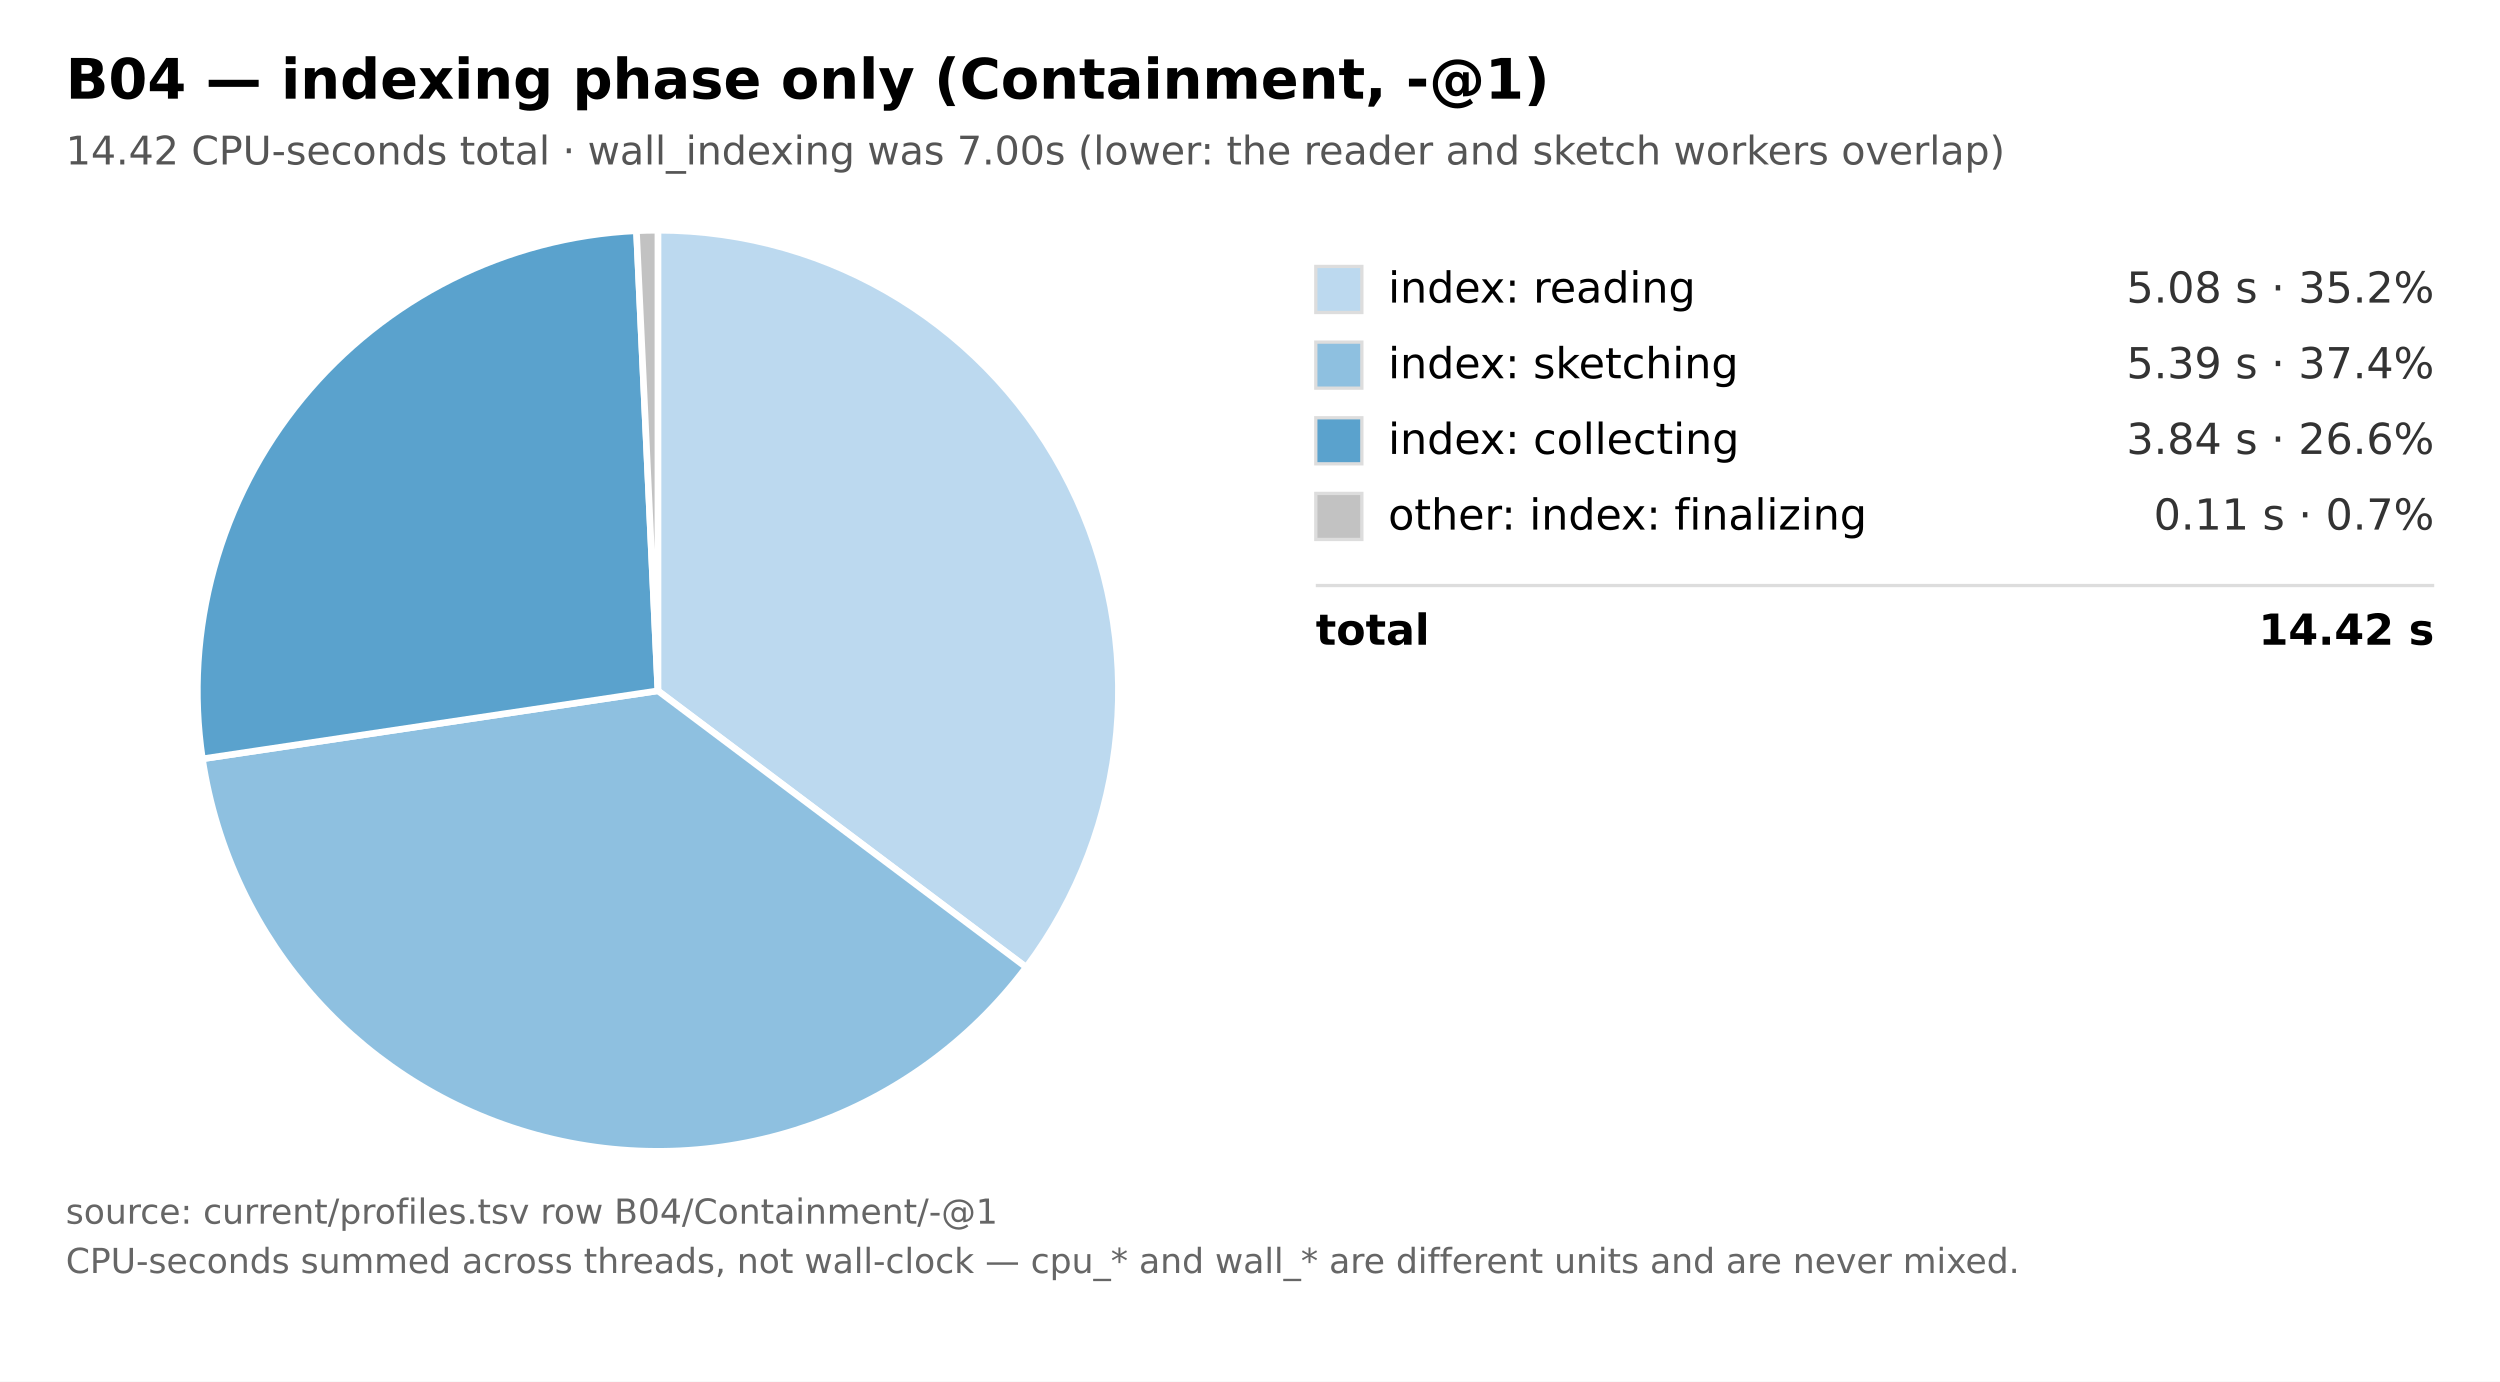
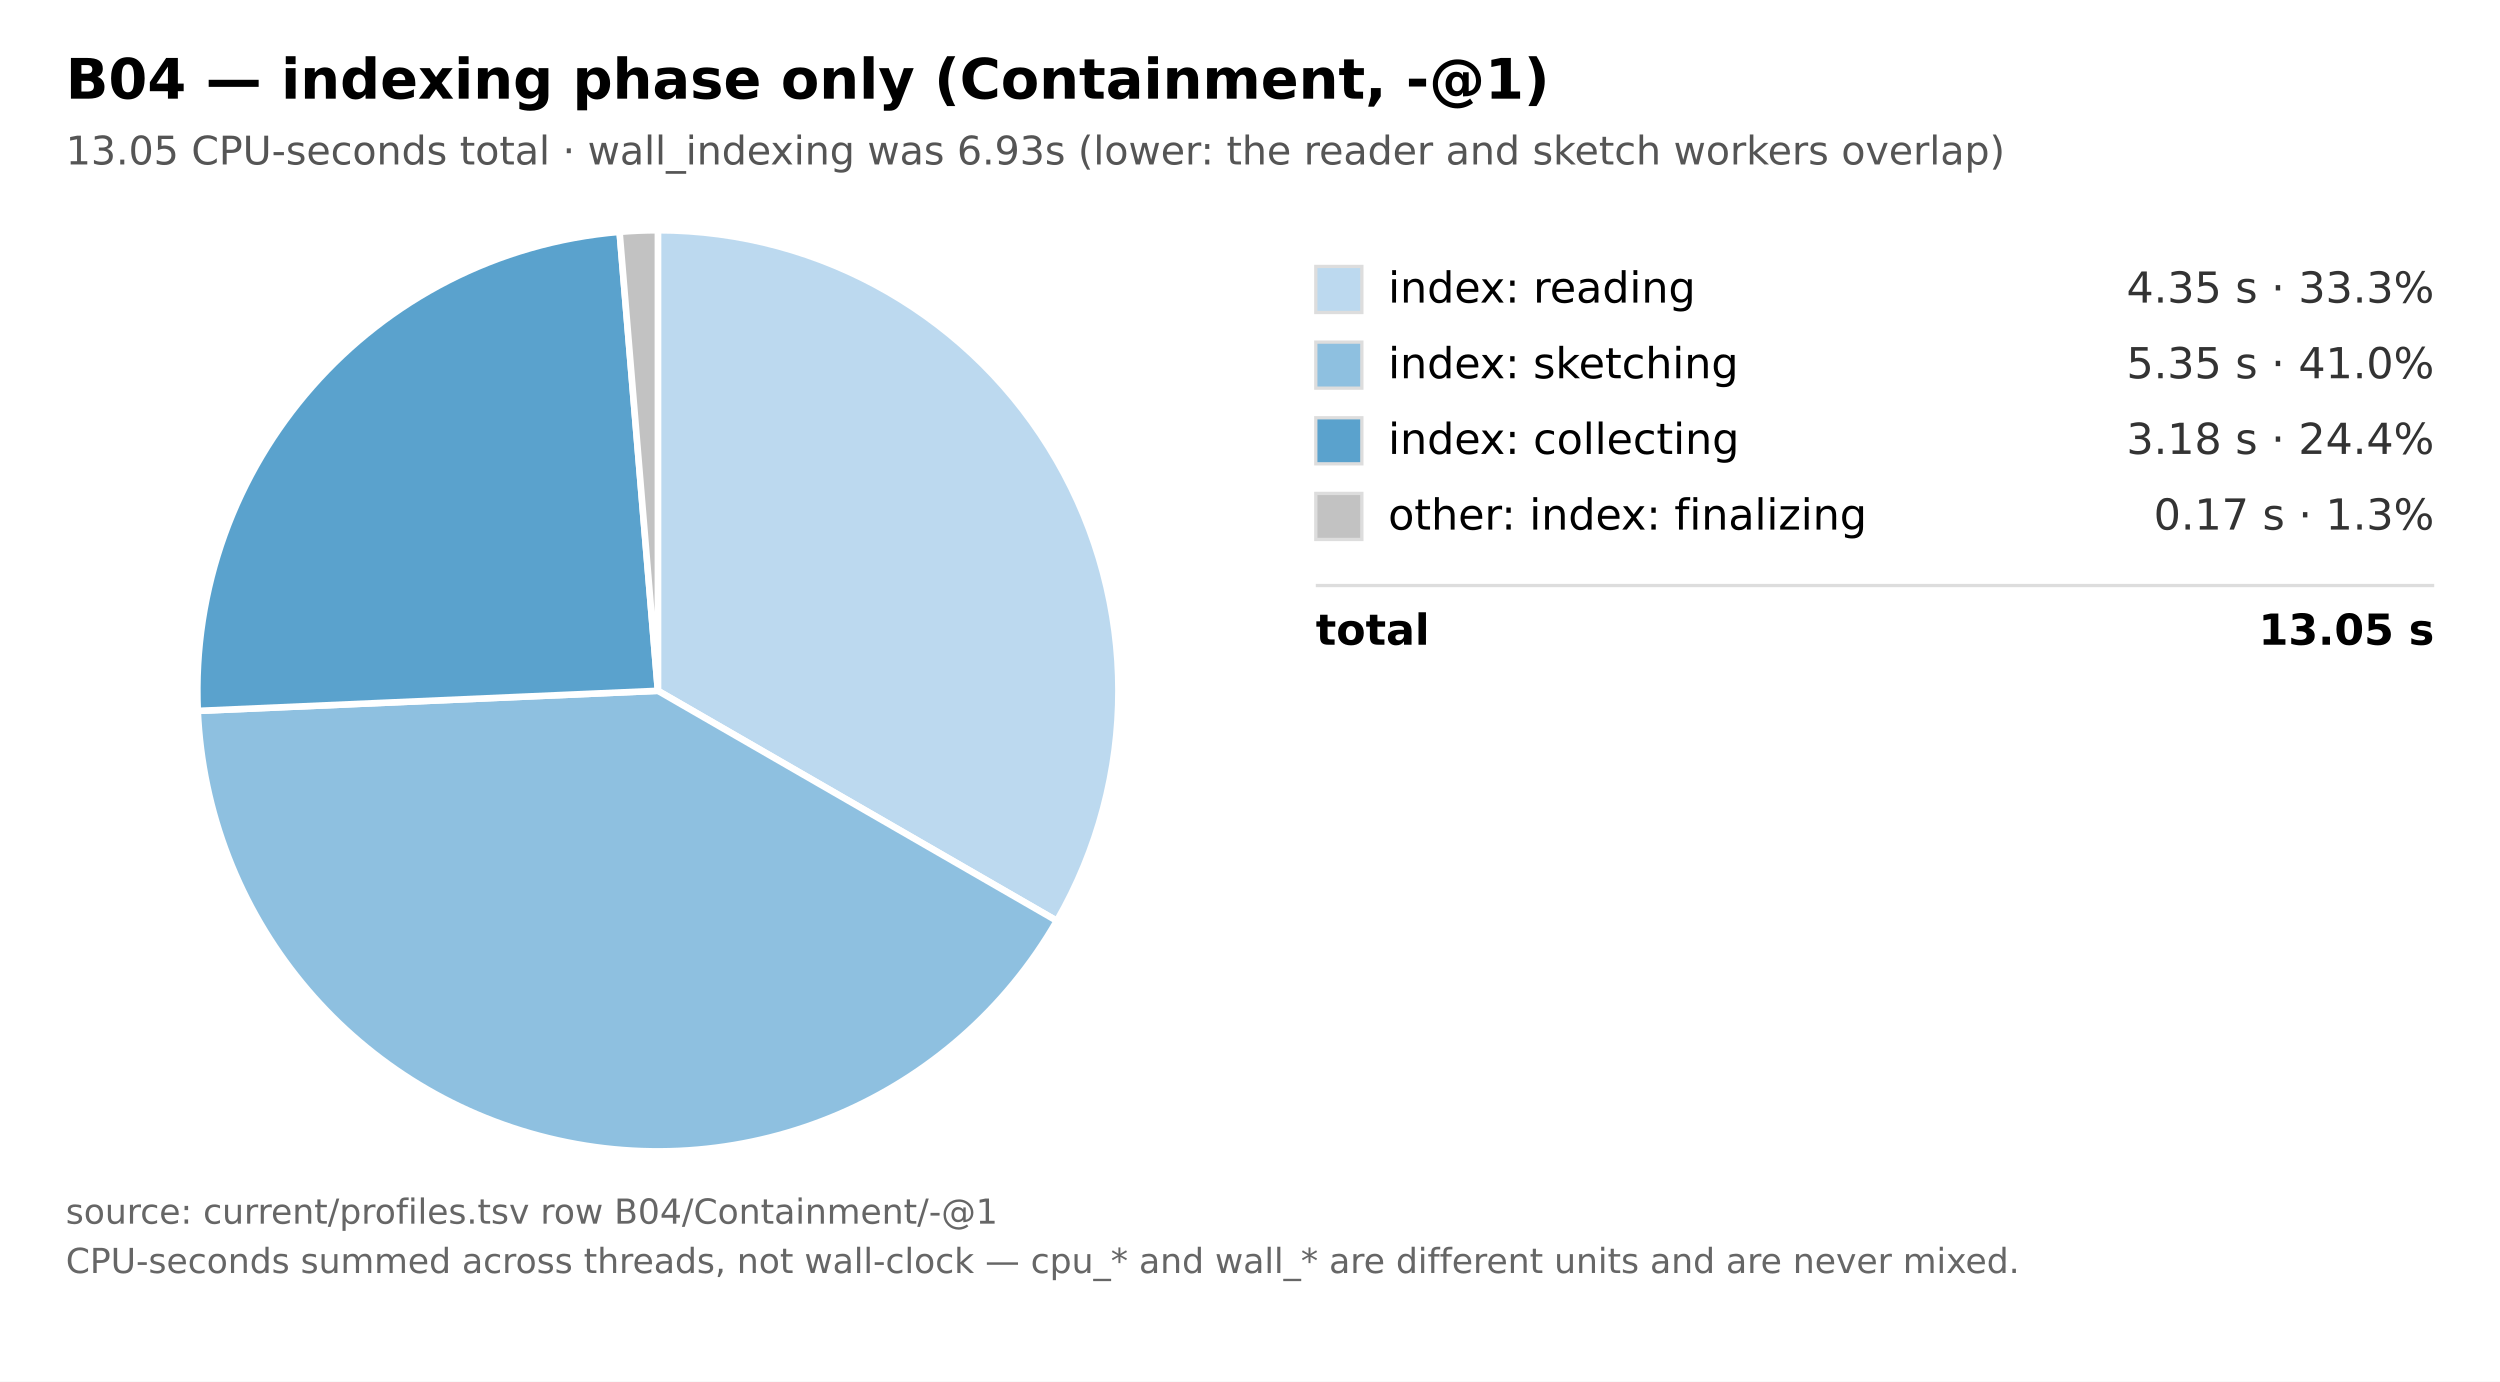
<svg xmlns="http://www.w3.org/2000/svg" width="760" height="420" viewBox="0 0 760 420" font-family="DejaVu Sans, Helvetica, Arial, sans-serif">
  <rect width="760" height="420" fill="#ffffff" />
  <text x="20" y="30" font-size="17" font-weight="bold">B04 — indexing phase only (Containment, -@1)</text>
-   <text x="20" y="50" font-size="12" fill="#555555">14.42 CPU-seconds total · wall_indexing was 7.00s (lower: the reader and sketch workers overlap)</text>
-   <path d="M 200.00,210.00 L 200.00,70.00 A 140.00,140.00 0 0,1 311.96,294.05 Z" fill="#bcd9ef" stroke="#ffffff" stroke-width="2" />
-   <path d="M 200.00,210.00 L 311.96,294.05 A 140.00,140.00 0 0,1 61.54,230.68 Z" fill="#8ec0e0" stroke="#ffffff" stroke-width="2" />
-   <path d="M 200.00,210.00 L 61.54,230.68 A 140.00,140.00 0 0,1 193.48,70.15 Z" fill="#5aa2cd" stroke="#ffffff" stroke-width="2" />
-   <path d="M 200.00,210.00 L 193.48,70.15 A 140.00,140.00 0 0,1 200.00,70.00 Z" fill="#c2c2c2" stroke="#ffffff" stroke-width="2" />
+   <text x="20" y="50" font-size="12" fill="#555555">13.05 CPU-seconds total · wall_indexing was 6.93s (lower: the reader and sketch workers overlap)</text>
+   <path d="M 200.00,210.00 L 200.00,70.00 A 140.00,140.00 0 0,1 321.28,279.94 Z" fill="#bcd9ef" stroke="#ffffff" stroke-width="2" />
+   <path d="M 200.00,210.00 L 321.28,279.94 A 140.00,140.00 0 0,1 60.13,216.11 Z" fill="#8ec0e0" stroke="#ffffff" stroke-width="2" />
+   <path d="M 200.00,210.00 L 60.13,216.11 A 140.00,140.00 0 0,1 188.35,70.49 Z" fill="#5aa2cd" stroke="#ffffff" stroke-width="2" />
+   <path d="M 200.00,210.00 L 188.35,70.49 A 140.00,140.00 0 0,1 200.00,70.00 Z" fill="#c2c2c2" stroke="#ffffff" stroke-width="2" />
  <rect x="400" y="81" width="14" height="14" fill="#bcd9ef" stroke="#dddddd" stroke-width="1" />
  <text x="422" y="92" font-size="13">index: reading</text>
-   <text x="740" y="92" font-size="13" text-anchor="end" fill="#333333">5.08 s · 35.2%</text>
+   <text x="740" y="92" font-size="13" text-anchor="end" fill="#333333">4.35 s · 33.3%</text>
  <rect x="400" y="104" width="14" height="14" fill="#8ec0e0" stroke="#dddddd" stroke-width="1" />
  <text x="422" y="115" font-size="13">index: sketching</text>
-   <text x="740" y="115" font-size="13" text-anchor="end" fill="#333333">5.39 s · 37.4%</text>
+   <text x="740" y="115" font-size="13" text-anchor="end" fill="#333333">5.35 s · 41.0%</text>
  <rect x="400" y="127" width="14" height="14" fill="#5aa2cd" stroke="#dddddd" stroke-width="1" />
  <text x="422" y="138" font-size="13">index: collecting</text>
-   <text x="740" y="138" font-size="13" text-anchor="end" fill="#333333">3.84 s · 26.6%</text>
+   <text x="740" y="138" font-size="13" text-anchor="end" fill="#333333">3.18 s · 24.4%</text>
  <rect x="400" y="150" width="14" height="14" fill="#c2c2c2" stroke="#dddddd" stroke-width="1" />
  <text x="422" y="161" font-size="13">other: index: finalizing</text>
-   <text x="740" y="161" font-size="13" text-anchor="end" fill="#333333">0.11 s · 0.7%</text>
+   <text x="740" y="161" font-size="13" text-anchor="end" fill="#333333">0.17 s · 1.3%</text>
  <line x1="400" y1="178" x2="740" y2="178" stroke="#dddddd" />
  <text x="400" y="196" font-size="13" font-weight="bold">total</text>
-   <text x="740" y="196" font-size="13" text-anchor="end" font-weight="bold">14.42 s</text>
+   <text x="740" y="196" font-size="13" text-anchor="end" font-weight="bold">13.05 s</text>
  <text x="20" y="372" font-size="10.5" fill="#666666">source: current/profiles.tsv row B04/Containment/-@1</text>
  <text x="20" y="387" font-size="10.5" fill="#666666">CPU-seconds summed across threads, not wall-clock — cpu_* and wall_* are different units and are never mixed.</text>
</svg>
